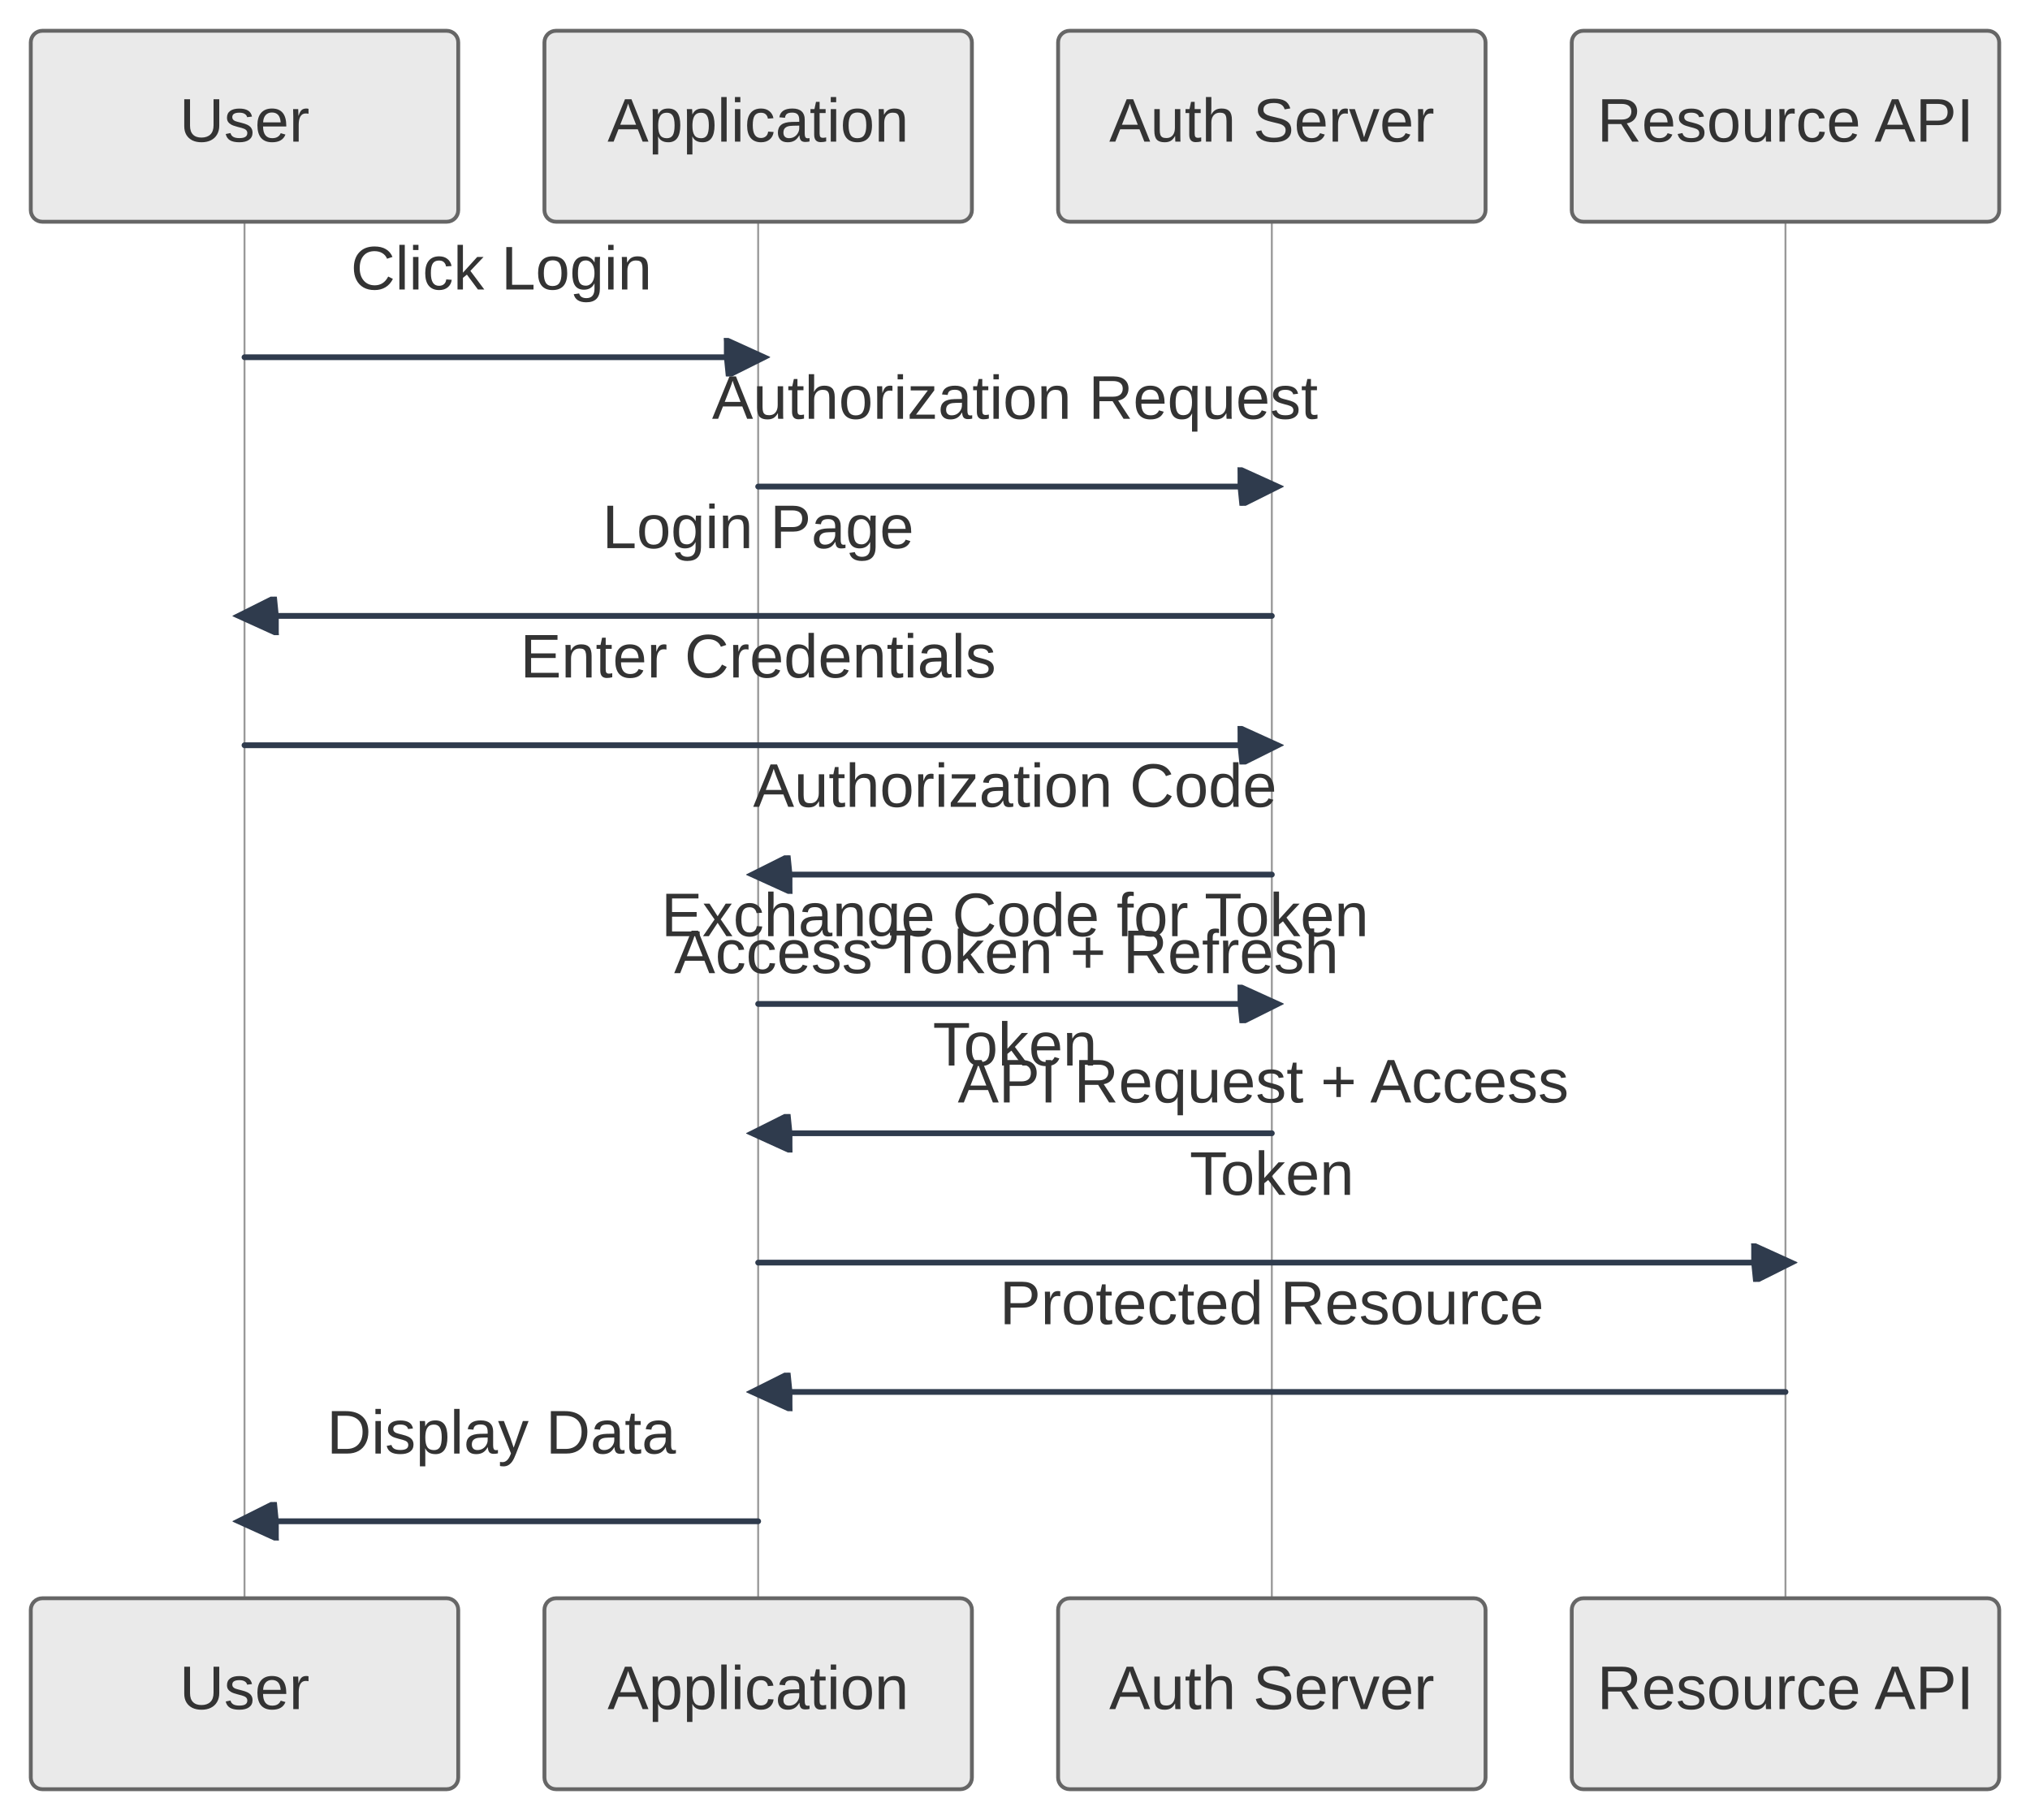
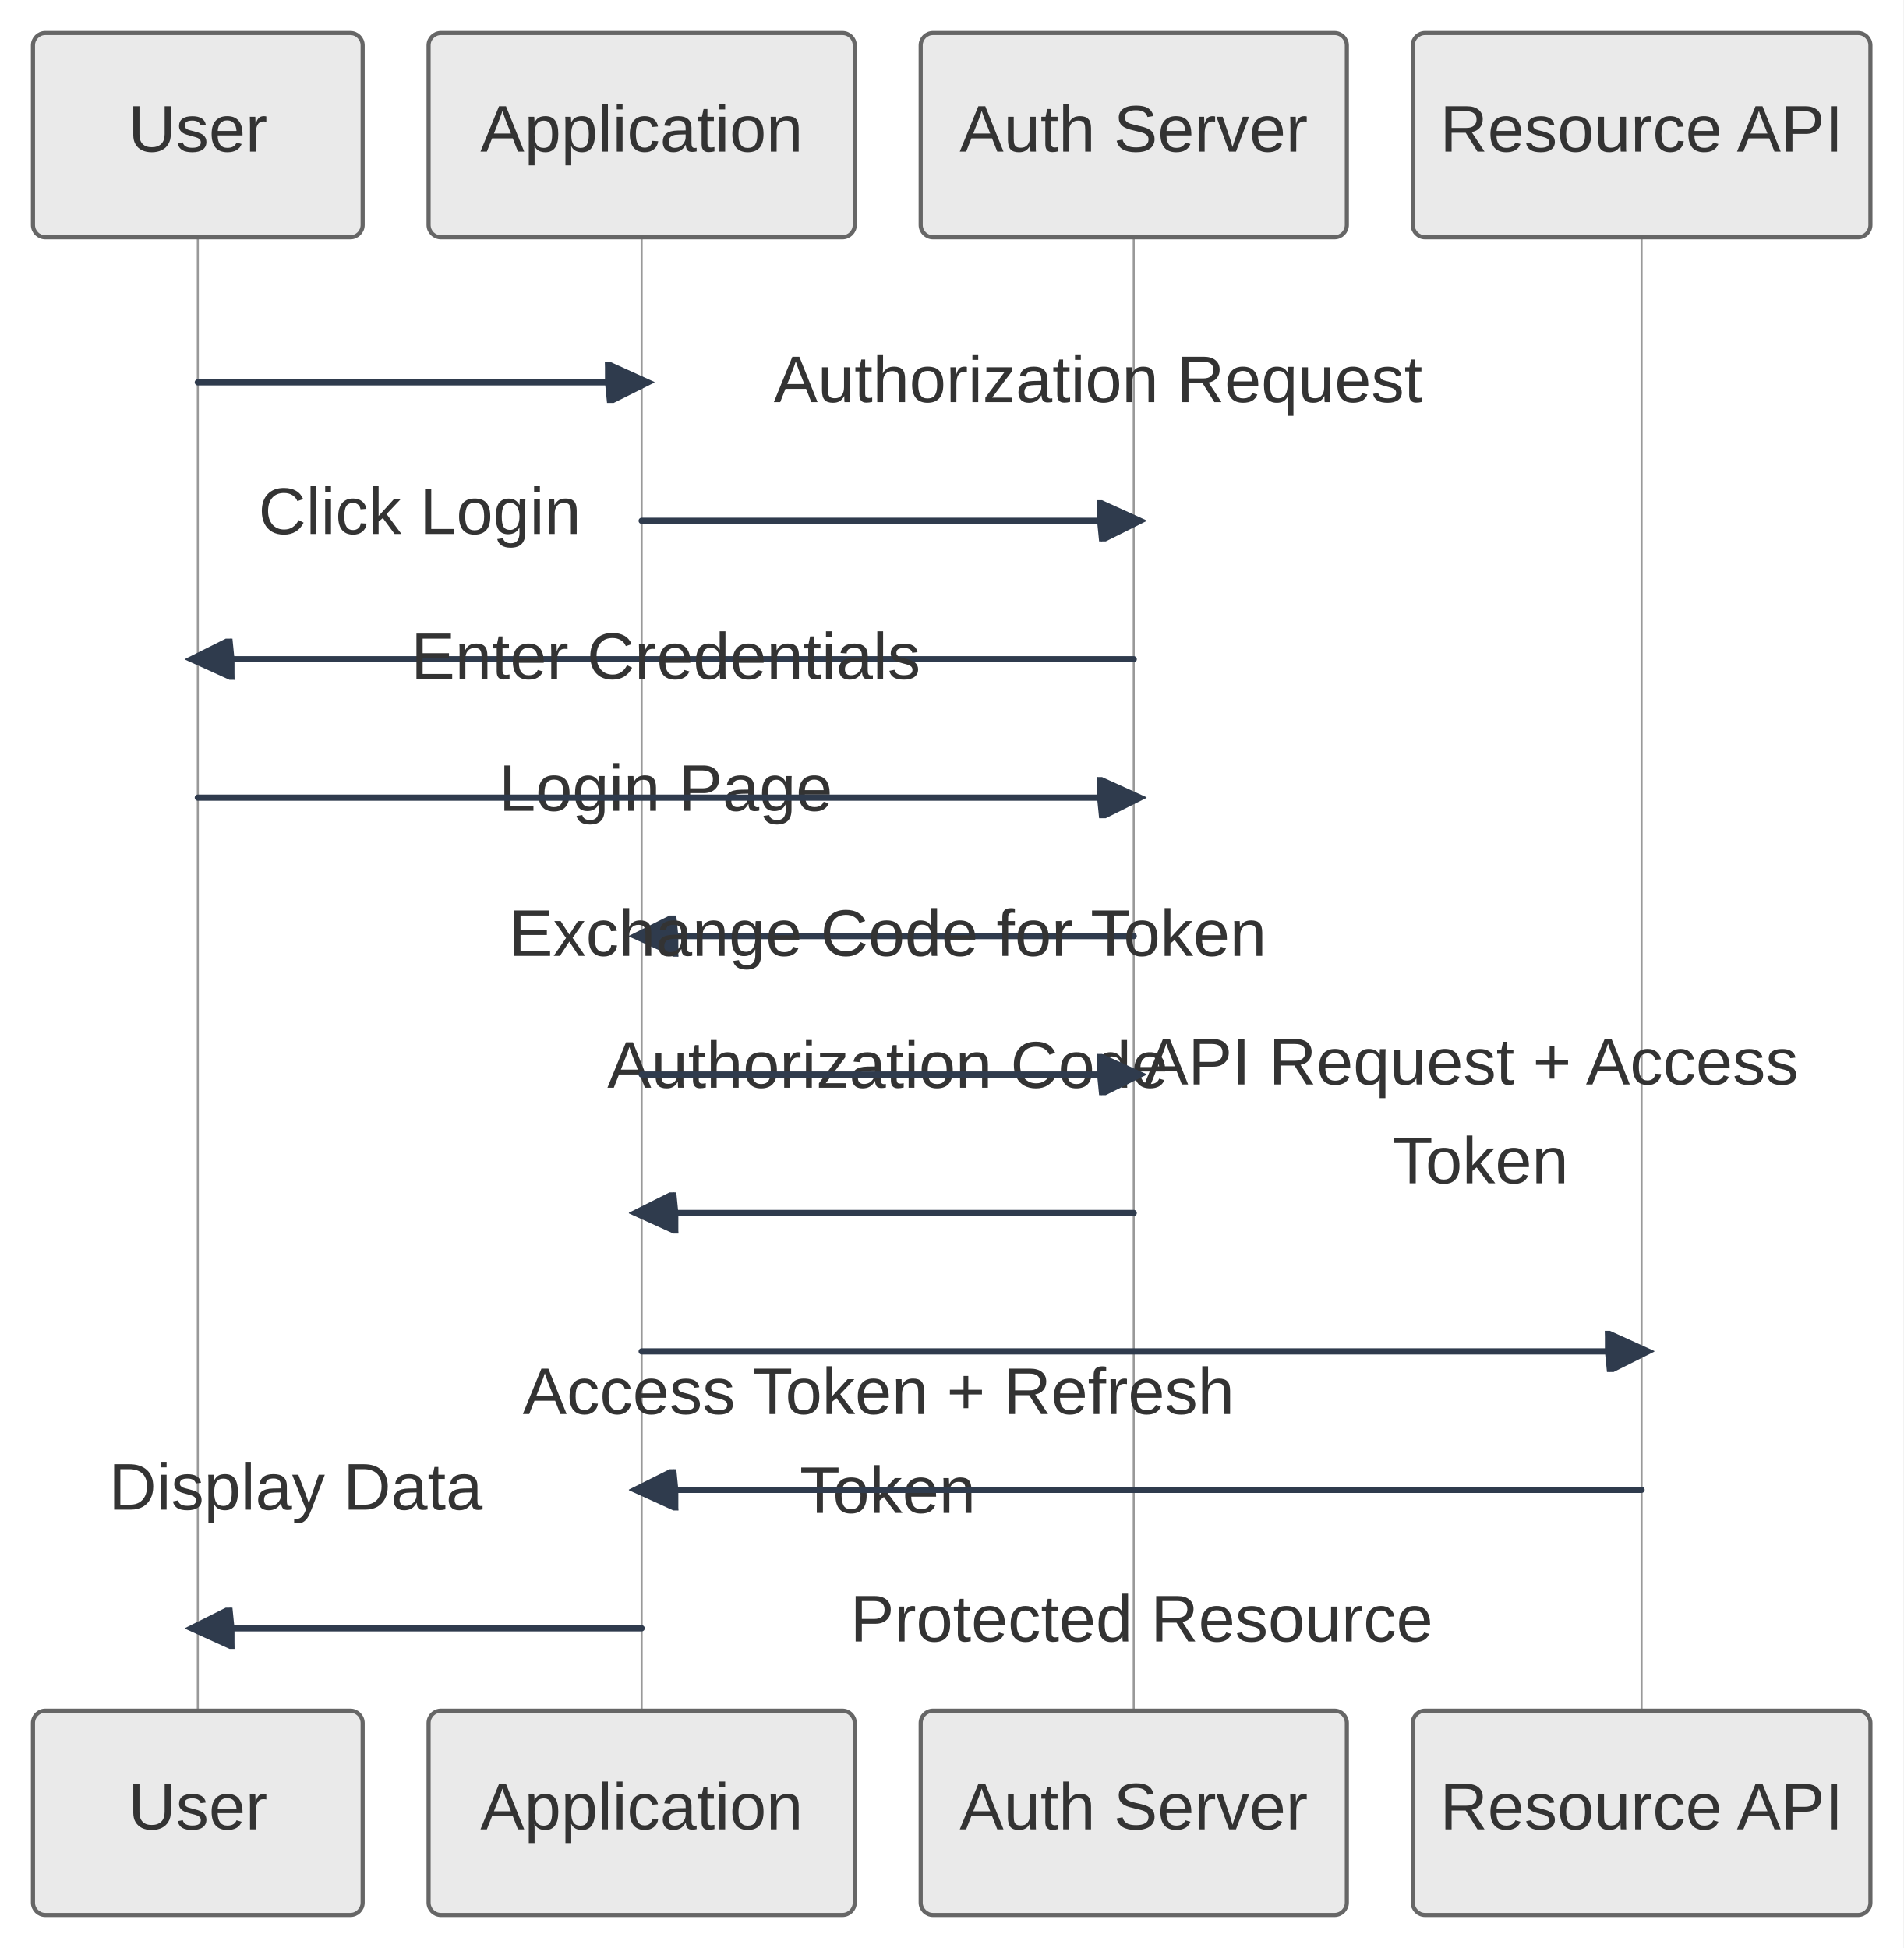
- <svg xmlns="http://www.w3.org/2000/svg" width="527.444" height="472.8" viewBox="0 0 527.444 472.8">
-   <rect x="0" y="0" width="527.444" height="472.8" fill="#FFFFFF" />
+ <svg xmlns="http://www.w3.org/2000/svg" width="461.873" height="472.8" viewBox="0 0 461.873 472.8">
+   <rect x="0" y="0" width="461.873" height="472.8" fill="#FFFFFF" />
  <defs>
    <marker id="arrow-0" viewBox="0 0 10 10" refX="5" refY="5" markerUnits="userSpaceOnUse" markerWidth="8" markerHeight="8" orient="auto">
      <path d="M 0 0 L 10 5 L 0 10 z" fill="#2F3B4D" stroke="#2F3B4D" stroke-width="1" stroke-dasharray="1,0" />
    </marker>
    <marker id="arrow-start-0" viewBox="0 0 10 10" refX="4.5" refY="5" markerUnits="userSpaceOnUse" markerWidth="8" markerHeight="8" orient="auto">
      <path d="M 0 5 L 10 10 L 10 0 z" fill="#2F3B4D" stroke="#2F3B4D" stroke-width="1" stroke-dasharray="1,0" />
    </marker>
    <marker id="arrow-seq-0" viewBox="-1 0 12 10" refX="7.9" refY="5" markerUnits="userSpaceOnUse" markerWidth="12" markerHeight="12" orient="auto-start-reverse">
      <path d="M -1 0 L 10 5 L 0 10 z" fill="#2F3B4D" stroke="#2F3B4D" stroke-width="1" stroke-dasharray="1,0" />
    </marker>
    <marker id="arrow-start-seq-0" viewBox="-1 0 12 10" refX="2.1" refY="5" markerUnits="userSpaceOnUse" markerWidth="12" markerHeight="12" orient="auto">
      <path d="M 11 0 L 0 5 L 11 10 z" fill="#2F3B4D" stroke="#2F3B4D" stroke-width="1" stroke-dasharray="1,0" />
    </marker>
  </defs>
-   <line x1="63.53" y1="57.60" x2="63.53" y2="415.20" stroke="#999999" stroke-width="0.5" />
-   <line x1="196.99" y1="57.60" x2="196.99" y2="415.20" stroke="#999999" stroke-width="0.5" />
-   <line x1="330.45" y1="57.60" x2="330.45" y2="415.20" stroke="#999999" stroke-width="0.5" />
-   <line x1="463.91" y1="57.60" x2="463.91" y2="415.20" stroke="#999999" stroke-width="0.5" />
-   <path d="M 63.530,92.800 L 196.991,92.800" fill="none" stroke="#2F3B4D" stroke-width="1.5" marker-end="url(#arrow-seq-0)" stroke-linecap="round" stroke-linejoin="round" />
-   <text x="130.26" y="75.20" text-anchor="middle" font-family="'trebuchet ms', verdana, arial, sans-serif" font-size="16" fill="#333333">
-     <tspan x="130.26" dy="0.00">Click Login</tspan>
+   <line x1="48.00" y1="57.60" x2="48.00" y2="415.20" stroke="#999999" stroke-width="0.5" />
+   <line x1="155.70" y1="57.60" x2="155.70" y2="415.20" stroke="#999999" stroke-width="0.5" />
+   <line x1="275.11" y1="57.60" x2="275.11" y2="415.20" stroke="#999999" stroke-width="0.5" />
+   <line x1="398.34" y1="57.60" x2="398.34" y2="415.20" stroke="#999999" stroke-width="0.5" />
+   <path class="edgePath" d="M 48.000,92.800 L 155.703,92.800" fill="none" stroke="#2F3B4D" stroke-width="1.5" marker-end="url(#arrow-seq-0)" stroke-linecap="round" stroke-linejoin="round" />
+   <text x="101.85" y="129.60" text-anchor="middle" font-family="'trebuchet ms', verdana, arial, sans-serif" font-size="16" fill="#333333">
+     <tspan x="101.85" dy="0.00">Click Login</tspan>
  </text>
-   <path d="M 196.991,126.400 L 330.452,126.400" fill="none" stroke="#2F3B4D" stroke-width="1.5" marker-end="url(#arrow-seq-0)" stroke-linecap="round" stroke-linejoin="round" />
-   <text x="263.72" y="108.80" text-anchor="middle" font-family="'trebuchet ms', verdana, arial, sans-serif" font-size="16" fill="#333333">
-     <tspan x="263.72" dy="0.00">Authorization Request</tspan>
+   <path class="edgePath" d="M 155.703,126.400 L 275.109,126.400" fill="none" stroke="#2F3B4D" stroke-width="1.5" marker-end="url(#arrow-seq-0)" stroke-linecap="round" stroke-linejoin="round" />
+   <text x="266.46" y="97.60" text-anchor="middle" font-family="'trebuchet ms', verdana, arial, sans-serif" font-size="16" fill="#333333">
+     <tspan x="266.46" dy="0.00">Authorization Request</tspan>
  </text>
-   <path d="M 330.452,160.000 L 63.530,160.000" fill="none" stroke="#2F3B4D" stroke-width="1.5" marker-end="url(#arrow-seq-0)" stroke-linecap="round" stroke-linejoin="round" />
-   <text x="196.99" y="142.40" text-anchor="middle" font-family="'trebuchet ms', verdana, arial, sans-serif" font-size="16" fill="#333333">
-     <tspan x="196.99" dy="0.00">Login Page</tspan>
+   <path class="edgePath" d="M 275.109,160.000 L 48.000,160.000" fill="none" stroke="#2F3B4D" stroke-width="1.5" marker-end="url(#arrow-seq-0)" stroke-linecap="round" stroke-linejoin="round" />
+   <text x="161.55" y="196.80" text-anchor="middle" font-family="'trebuchet ms', verdana, arial, sans-serif" font-size="16" fill="#333333">
+     <tspan x="161.55" dy="0.00">Login Page</tspan>
  </text>
-   <path d="M 63.530,193.600 L 330.452,193.600" fill="none" stroke="#2F3B4D" stroke-width="1.5" marker-end="url(#arrow-seq-0)" stroke-linecap="round" stroke-linejoin="round" />
-   <text x="196.99" y="176.00" text-anchor="middle" font-family="'trebuchet ms', verdana, arial, sans-serif" font-size="16" fill="#333333">
-     <tspan x="196.99" dy="0.00">Enter Credentials</tspan>
+   <path class="edgePath" d="M 48.000,193.600 L 275.109,193.600" fill="none" stroke="#2F3B4D" stroke-width="1.5" marker-end="url(#arrow-seq-0)" stroke-linecap="round" stroke-linejoin="round" />
+   <text x="161.55" y="164.80" text-anchor="middle" font-family="'trebuchet ms', verdana, arial, sans-serif" font-size="16" fill="#333333">
+     <tspan x="161.55" dy="0.00">Enter Credentials</tspan>
  </text>
-   <path d="M 330.452,227.200 L 196.991,227.200" fill="none" stroke="#2F3B4D" stroke-width="1.5" marker-end="url(#arrow-seq-0)" stroke-linecap="round" stroke-linejoin="round" />
-   <text x="263.72" y="209.60" text-anchor="middle" font-family="'trebuchet ms', verdana, arial, sans-serif" font-size="16" fill="#333333">
-     <tspan x="263.72" dy="0.00">Authorization Code</tspan>
+   <path class="edgePath" d="M 275.109,227.200 L 155.703,227.200" fill="none" stroke="#2F3B4D" stroke-width="1.5" marker-end="url(#arrow-seq-0)" stroke-linecap="round" stroke-linejoin="round" />
+   <text x="215.41" y="264.00" text-anchor="middle" font-family="'trebuchet ms', verdana, arial, sans-serif" font-size="16" fill="#333333">
+     <tspan x="215.41" dy="0.00">Authorization Code</tspan>
  </text>
-   <path d="M 196.991,260.800 L 330.452,260.800" fill="none" stroke="#2F3B4D" stroke-width="1.5" marker-end="url(#arrow-seq-0)" stroke-linecap="round" stroke-linejoin="round" />
-   <text x="263.72" y="243.20" text-anchor="middle" font-family="'trebuchet ms', verdana, arial, sans-serif" font-size="16" fill="#333333">
-     <tspan x="263.72" dy="0.00">Exchange Code for Token</tspan>
+   <path class="edgePath" d="M 155.703,260.800 L 275.109,260.800" fill="none" stroke="#2F3B4D" stroke-width="1.5" marker-end="url(#arrow-seq-0)" stroke-linecap="round" stroke-linejoin="round" />
+   <text x="215.41" y="232.00" text-anchor="middle" font-family="'trebuchet ms', verdana, arial, sans-serif" font-size="16" fill="#333333">
+     <tspan x="215.41" dy="0.00">Exchange Code for Token</tspan>
  </text>
-   <path d="M 330.452,294.400 L 196.991,294.400" fill="none" stroke="#2F3B4D" stroke-width="1.5" marker-end="url(#arrow-seq-0)" stroke-linecap="round" stroke-linejoin="round" />
-   <text x="263.72" y="252.80" text-anchor="middle" font-family="'trebuchet ms', verdana, arial, sans-serif" font-size="16" fill="#333333">
-     <tspan x="263.72" dy="0.00">Access Token + Refresh</tspan>
-     <tspan x="263.72" dy="24.00">Token</tspan>
+   <path class="edgePath" d="M 275.109,294.400 L 155.703,294.400" fill="none" stroke="#2F3B4D" stroke-width="1.5" marker-end="url(#arrow-seq-0)" stroke-linecap="round" stroke-linejoin="round" />
+   <text x="215.41" y="343.20" text-anchor="middle" font-family="'trebuchet ms', verdana, arial, sans-serif" font-size="16" fill="#333333">
+     <tspan x="215.41" dy="0.00">Access Token + Refresh</tspan>
+     <tspan x="215.41" dy="24.00">Token</tspan>
  </text>
-   <path d="M 196.991,328.000 L 463.913,328.000" fill="none" stroke="#2F3B4D" stroke-width="1.5" marker-end="url(#arrow-seq-0)" stroke-linecap="round" stroke-linejoin="round" />
-   <text x="330.45" y="286.40" text-anchor="middle" font-family="'trebuchet ms', verdana, arial, sans-serif" font-size="16" fill="#333333">
-     <tspan x="330.45" dy="0.00">API Request + Access</tspan>
-     <tspan x="330.45" dy="24.00">Token</tspan>
+   <path class="edgePath" d="M 155.703,328.000 L 398.342,328.000" fill="none" stroke="#2F3B4D" stroke-width="1.5" marker-end="url(#arrow-seq-0)" stroke-linecap="round" stroke-linejoin="round" />
+   <text x="359.26" y="263.20" text-anchor="middle" font-family="'trebuchet ms', verdana, arial, sans-serif" font-size="16" fill="#333333">
+     <tspan x="359.26" dy="0.00">API Request + Access</tspan>
+     <tspan x="359.26" dy="24.00">Token</tspan>
  </text>
-   <path d="M 463.913,361.600 L 196.991,361.600" fill="none" stroke="#2F3B4D" stroke-width="1.5" marker-end="url(#arrow-seq-0)" stroke-linecap="round" stroke-linejoin="round" />
-   <text x="330.45" y="344.00" text-anchor="middle" font-family="'trebuchet ms', verdana, arial, sans-serif" font-size="16" fill="#333333">
-     <tspan x="330.45" dy="0.00">Protected Resource</tspan>
+   <path class="edgePath" d="M 398.342,361.600 L 155.703,361.600" fill="none" stroke="#2F3B4D" stroke-width="1.5" marker-end="url(#arrow-seq-0)" stroke-linecap="round" stroke-linejoin="round" />
+   <text x="277.02" y="398.40" text-anchor="middle" font-family="'trebuchet ms', verdana, arial, sans-serif" font-size="16" fill="#333333">
+     <tspan x="277.02" dy="0.00">Protected Resource</tspan>
  </text>
-   <path d="M 196.991,395.200 L 63.530,395.200" fill="none" stroke="#2F3B4D" stroke-width="1.5" marker-end="url(#arrow-seq-0)" stroke-linecap="round" stroke-linejoin="round" />
-   <text x="130.26" y="377.60" text-anchor="middle" font-family="'trebuchet ms', verdana, arial, sans-serif" font-size="16" fill="#333333">
-     <tspan x="130.26" dy="0.00">Display Data</tspan>
+   <path class="edgePath" d="M 155.703,395.200 L 48.000,395.200" fill="none" stroke="#2F3B4D" stroke-width="1.5" marker-end="url(#arrow-seq-0)" stroke-linecap="round" stroke-linejoin="round" />
+   <text x="71.74" y="366.40" text-anchor="middle" font-family="'trebuchet ms', verdana, arial, sans-serif" font-size="16" fill="#333333">
+     <tspan x="71.74" dy="0.00">Display Data</tspan>
  </text>
-   <rect x="408.38" y="8.00" width="111.06" height="49.60" rx="3" ry="3" fill="#EAEAEA" stroke="#666666" stroke-width="1.0" />
-   <text x="463.91" y="36.80" text-anchor="middle" font-family="'trebuchet ms', verdana, arial, sans-serif" font-size="16" fill="#333333">
-     <tspan x="463.91" dy="0.00">Resource API</tspan>
+   <rect x="342.81" y="8.00" width="111.06" height="49.60" rx="3" ry="3" fill="#EAEAEA" stroke="#666666" stroke-width="1.0" />
+   <text x="398.34" y="36.80" text-anchor="middle" font-family="'trebuchet ms', verdana, arial, sans-serif" font-size="16" fill="#333333">
+     <tspan x="398.34" dy="0.00">Resource API</tspan>
  </text>
-   <rect x="141.46" y="8.00" width="111.06" height="49.60" rx="3" ry="3" fill="#EAEAEA" stroke="#666666" stroke-width="1.0" />
-   <text x="196.99" y="36.80" text-anchor="middle" font-family="'trebuchet ms', verdana, arial, sans-serif" font-size="16" fill="#333333">
-     <tspan x="196.99" dy="0.00">Application</tspan>
+   <rect x="104.00" y="8.00" width="103.41" height="49.60" rx="3" ry="3" fill="#EAEAEA" stroke="#666666" stroke-width="1.0" />
+   <text x="155.70" y="36.80" text-anchor="middle" font-family="'trebuchet ms', verdana, arial, sans-serif" font-size="16" fill="#333333">
+     <tspan x="155.70" dy="0.00">Application</tspan>
  </text>
-   <rect x="274.92" y="8.00" width="111.06" height="49.60" rx="3" ry="3" fill="#EAEAEA" stroke="#666666" stroke-width="1.0" />
-   <text x="330.45" y="36.80" text-anchor="middle" font-family="'trebuchet ms', verdana, arial, sans-serif" font-size="16" fill="#333333">
-     <tspan x="330.45" dy="0.00">Auth Server</tspan>
+   <rect x="223.41" y="8.00" width="103.41" height="49.60" rx="3" ry="3" fill="#EAEAEA" stroke="#666666" stroke-width="1.0" />
+   <text x="275.11" y="36.80" text-anchor="middle" font-family="'trebuchet ms', verdana, arial, sans-serif" font-size="16" fill="#333333">
+     <tspan x="275.11" dy="0.00">Auth Server</tspan>
  </text>
-   <rect x="8.00" y="8.00" width="111.06" height="49.60" rx="3" ry="3" fill="#EAEAEA" stroke="#666666" stroke-width="1.0" />
-   <text x="63.53" y="36.80" text-anchor="middle" font-family="'trebuchet ms', verdana, arial, sans-serif" font-size="16" fill="#333333">
-     <tspan x="63.53" dy="0.00">User</tspan>
+   <rect x="8.00" y="8.00" width="80.00" height="49.60" rx="3" ry="3" fill="#EAEAEA" stroke="#666666" stroke-width="1.0" />
+   <text x="48.00" y="36.80" text-anchor="middle" font-family="'trebuchet ms', verdana, arial, sans-serif" font-size="16" fill="#333333">
+     <tspan x="48.00" dy="0.00">User</tspan>
  </text>
-   <rect x="8.00" y="415.20" width="111.06" height="49.60" rx="3" ry="3" fill="#EAEAEA" stroke="#666666" stroke-width="1.0" />
-   <text x="63.53" y="444.00" text-anchor="middle" font-family="'trebuchet ms', verdana, arial, sans-serif" font-size="16" fill="#333333">
-     <tspan x="63.53" dy="0.00">User</tspan>
+   <rect x="8.00" y="415.20" width="80.00" height="49.60" rx="3" ry="3" fill="#EAEAEA" stroke="#666666" stroke-width="1.0" />
+   <text x="48.00" y="444.00" text-anchor="middle" font-family="'trebuchet ms', verdana, arial, sans-serif" font-size="16" fill="#333333">
+     <tspan x="48.00" dy="0.00">User</tspan>
  </text>
-   <rect x="141.46" y="415.20" width="111.06" height="49.60" rx="3" ry="3" fill="#EAEAEA" stroke="#666666" stroke-width="1.0" />
-   <text x="196.99" y="444.00" text-anchor="middle" font-family="'trebuchet ms', verdana, arial, sans-serif" font-size="16" fill="#333333">
-     <tspan x="196.99" dy="0.00">Application</tspan>
+   <rect x="104.00" y="415.20" width="103.41" height="49.60" rx="3" ry="3" fill="#EAEAEA" stroke="#666666" stroke-width="1.0" />
+   <text x="155.70" y="444.00" text-anchor="middle" font-family="'trebuchet ms', verdana, arial, sans-serif" font-size="16" fill="#333333">
+     <tspan x="155.70" dy="0.00">Application</tspan>
  </text>
-   <rect x="274.92" y="415.20" width="111.06" height="49.60" rx="3" ry="3" fill="#EAEAEA" stroke="#666666" stroke-width="1.0" />
-   <text x="330.45" y="444.00" text-anchor="middle" font-family="'trebuchet ms', verdana, arial, sans-serif" font-size="16" fill="#333333">
-     <tspan x="330.45" dy="0.00">Auth Server</tspan>
+   <rect x="223.41" y="415.20" width="103.41" height="49.60" rx="3" ry="3" fill="#EAEAEA" stroke="#666666" stroke-width="1.0" />
+   <text x="275.11" y="444.00" text-anchor="middle" font-family="'trebuchet ms', verdana, arial, sans-serif" font-size="16" fill="#333333">
+     <tspan x="275.11" dy="0.00">Auth Server</tspan>
  </text>
-   <rect x="408.38" y="415.20" width="111.06" height="49.60" rx="3" ry="3" fill="#EAEAEA" stroke="#666666" stroke-width="1.0" />
-   <text x="463.91" y="444.00" text-anchor="middle" font-family="'trebuchet ms', verdana, arial, sans-serif" font-size="16" fill="#333333">
-     <tspan x="463.91" dy="0.00">Resource API</tspan>
+   <rect x="342.81" y="415.20" width="111.06" height="49.60" rx="3" ry="3" fill="#EAEAEA" stroke="#666666" stroke-width="1.0" />
+   <text x="398.34" y="444.00" text-anchor="middle" font-family="'trebuchet ms', verdana, arial, sans-serif" font-size="16" fill="#333333">
+     <tspan x="398.34" dy="0.00">Resource API</tspan>
  </text>
</svg>
